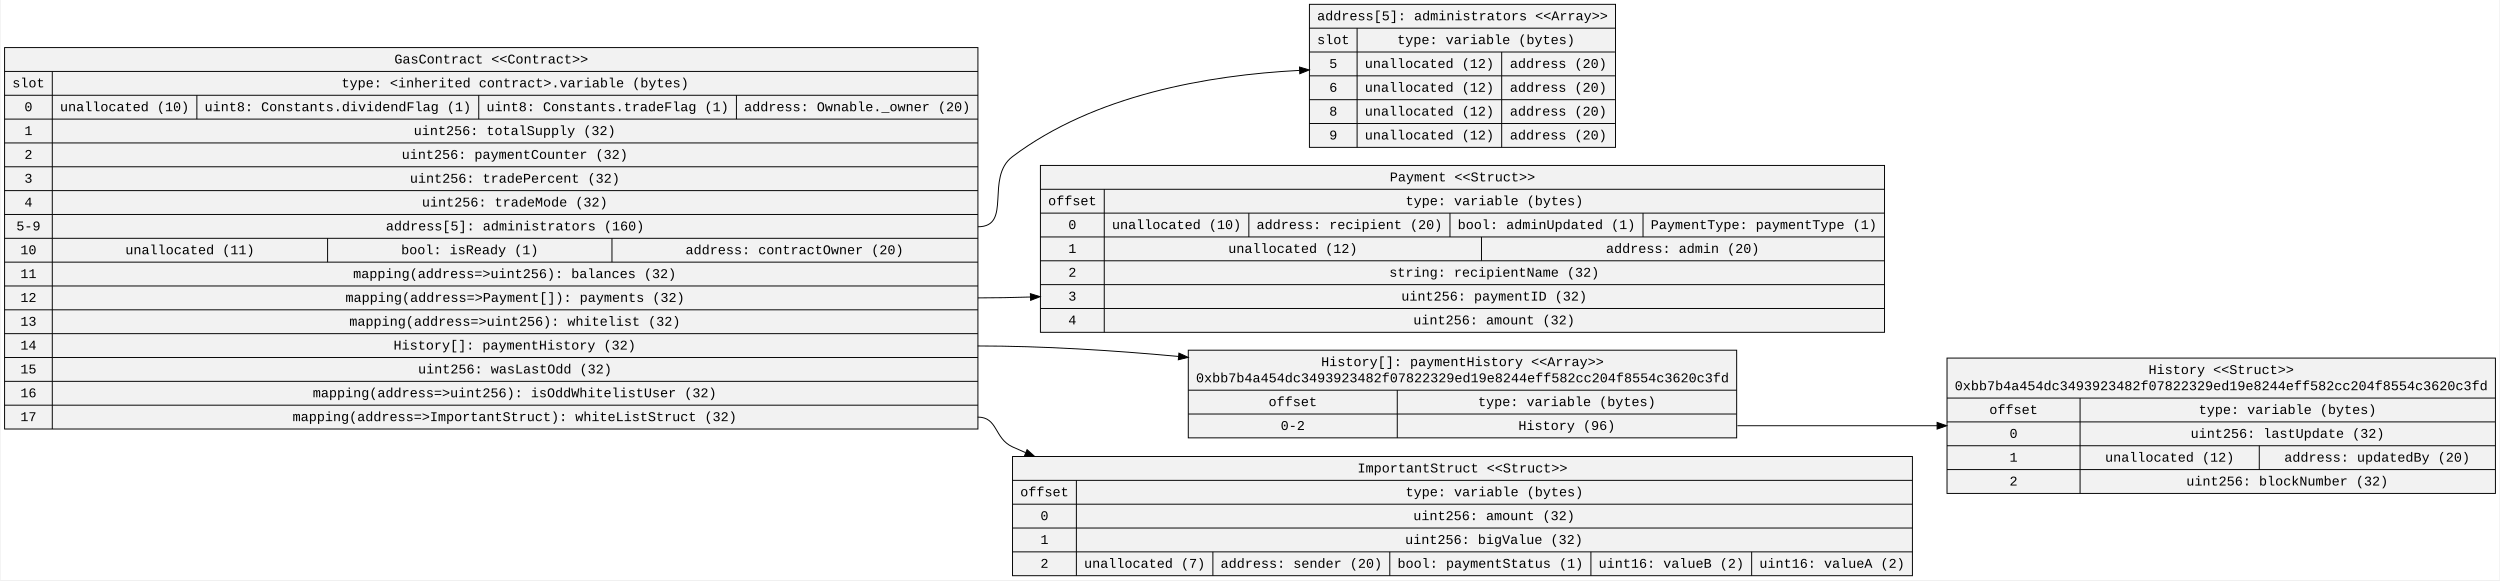
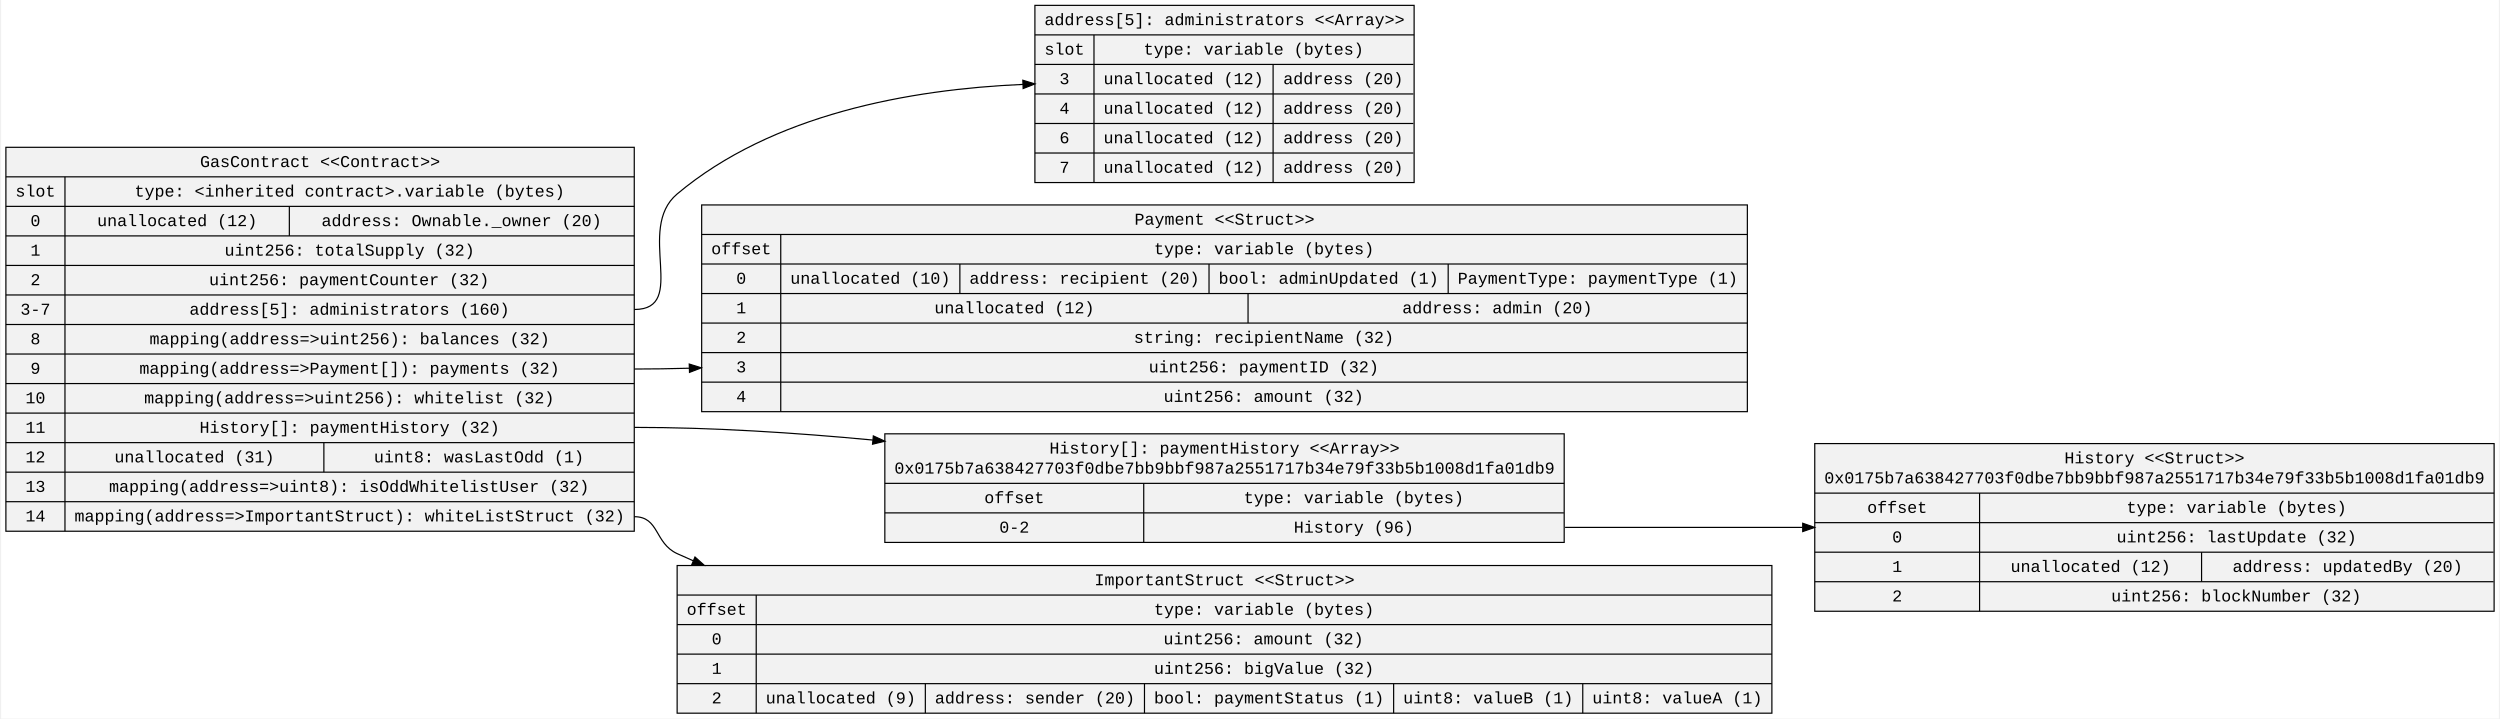
- <svg xmlns="http://www.w3.org/2000/svg" width="2599pt" height="603pt" viewBox="0.00 0.00 2599.18 603.40">
+ <svg xmlns="http://www.w3.org/2000/svg" width="2098pt" height="603pt" viewBox="0.00 0.00 2097.50 603.40">
  <g id="graph0" class="graph" transform="scale(1 1) rotate(0) translate(4 599.4)">
-     <polygon fill="white" stroke="transparent" points="-4,4 -4,-599.4 2595.18,-599.4 2595.18,4 -4,4" />
+     <polygon fill="white" stroke="transparent" points="-4,4 -4,-599.4 2093.5,-599.4 2093.5,4 -4,4" />
    <g id="node1" class="node">
-       <polygon fill="#f2f2f2" stroke="black" points="0,-153.1 0,-549.9 1012.55,-549.9 1012.55,-153.1 0,-153.1" />
-       <text text-anchor="middle" x="506.28" y="-533.3" font-family="Courier New" font-size="14.00">GasContract &lt;&lt;Contract&gt;&gt;</text>
-       <polyline fill="none" stroke="black" points="0,-525.1 1012.55,-525.1 " />
-       <text text-anchor="middle" x="24.8" y="-508.5" font-family="Courier New" font-size="14.00">slot</text>
-       <polyline fill="none" stroke="black" points="0,-500.3 49.61,-500.3 " />
-       <text text-anchor="middle" x="24.8" y="-483.7" font-family="Courier New" font-size="14.00">0</text>
-       <polyline fill="none" stroke="black" points="0,-475.5 49.61,-475.5 " />
-       <text text-anchor="middle" x="24.8" y="-458.9" font-family="Courier New" font-size="14.00">1</text>
-       <polyline fill="none" stroke="black" points="0,-450.7 49.61,-450.7 " />
-       <text text-anchor="middle" x="24.8" y="-434.1" font-family="Courier New" font-size="14.00">2</text>
-       <polyline fill="none" stroke="black" points="0,-425.9 49.61,-425.9 " />
-       <text text-anchor="middle" x="24.8" y="-409.3" font-family="Courier New" font-size="14.00">3</text>
-       <polyline fill="none" stroke="black" points="0,-401.1 49.61,-401.1 " />
-       <text text-anchor="middle" x="24.8" y="-384.5" font-family="Courier New" font-size="14.00">4</text>
-       <polyline fill="none" stroke="black" points="0,-376.3 49.61,-376.3 " />
-       <text text-anchor="middle" x="24.8" y="-359.7" font-family="Courier New" font-size="14.00">5-9</text>
-       <polyline fill="none" stroke="black" points="0,-351.5 49.61,-351.5 " />
-       <text text-anchor="middle" x="24.8" y="-334.9" font-family="Courier New" font-size="14.00">10</text>
-       <polyline fill="none" stroke="black" points="0,-326.7 49.61,-326.7 " />
-       <text text-anchor="middle" x="24.8" y="-310.1" font-family="Courier New" font-size="14.00">11</text>
-       <polyline fill="none" stroke="black" points="0,-301.9 49.61,-301.9 " />
-       <text text-anchor="middle" x="24.8" y="-285.3" font-family="Courier New" font-size="14.00">12</text>
-       <polyline fill="none" stroke="black" points="0,-277.1 49.61,-277.1 " />
-       <text text-anchor="middle" x="24.8" y="-260.5" font-family="Courier New" font-size="14.00">13</text>
-       <polyline fill="none" stroke="black" points="0,-252.3 49.61,-252.3 " />
-       <text text-anchor="middle" x="24.8" y="-235.7" font-family="Courier New" font-size="14.00">14</text>
-       <polyline fill="none" stroke="black" points="0,-227.5 49.61,-227.5 " />
-       <text text-anchor="middle" x="24.8" y="-210.9" font-family="Courier New" font-size="14.00">15</text>
-       <polyline fill="none" stroke="black" points="0,-202.7 49.61,-202.7 " />
-       <text text-anchor="middle" x="24.8" y="-186.1" font-family="Courier New" font-size="14.00">16</text>
-       <polyline fill="none" stroke="black" points="0,-177.9 49.61,-177.9 " />
-       <text text-anchor="middle" x="24.8" y="-161.3" font-family="Courier New" font-size="14.00">17</text>
-       <polyline fill="none" stroke="black" points="49.61,-153.1 49.61,-525.1 " />
-       <text text-anchor="middle" x="531.08" y="-508.5" font-family="Courier New" font-size="14.00">type: &lt;inherited contract&gt;.variable (bytes)</text>
-       <polyline fill="none" stroke="black" points="49.61,-500.3 1012.55,-500.3 " />
-       <text text-anchor="middle" x="124.82" y="-483.7" font-family="Courier New" font-size="14.00">unallocated (10)</text>
-       <polyline fill="none" stroke="black" points="200.03,-475.5 200.03,-500.3 " />
-       <text text-anchor="middle" x="346.65" y="-483.7" font-family="Courier New" font-size="14.00">uint8: Constants.dividendFlag (1)</text>
-       <polyline fill="none" stroke="black" points="493.27,-475.5 493.27,-500.3 " />
-       <text text-anchor="middle" x="627.29" y="-483.7" font-family="Courier New" font-size="14.00">uint8: Constants.tradeFlag (1)</text>
-       <polyline fill="none" stroke="black" points="761.31,-475.5 761.31,-500.3 " />
-       <text text-anchor="middle" x="886.93" y="-483.7" font-family="Courier New" font-size="14.00">address: Ownable._owner (20)</text>
-       <polyline fill="none" stroke="black" points="49.61,-475.5 1012.55,-475.5 " />
-       <text text-anchor="middle" x="530.62" y="-458.9" font-family="Courier New" font-size="14.00">uint256: totalSupply (32)</text>
-       <polyline fill="none" stroke="black" points="49.61,-450.7 1012.55,-450.7 " />
-       <text text-anchor="middle" x="530.72" y="-434.1" font-family="Courier New" font-size="14.00">uint256: paymentCounter (32)</text>
-       <polyline fill="none" stroke="black" points="49.61,-425.9 1012.55,-425.9 " />
-       <text text-anchor="middle" x="530.82" y="-409.3" font-family="Courier New" font-size="14.00">uint256: tradePercent (32)</text>
-       <polyline fill="none" stroke="black" points="49.61,-401.1 1012.55,-401.1 " />
-       <text text-anchor="middle" x="530.72" y="-384.5" font-family="Courier New" font-size="14.00">uint256: tradeMode (32)</text>
-       <polyline fill="none" stroke="black" points="49.61,-376.3 1012.55,-376.3 " />
-       <text text-anchor="middle" x="531.03" y="-359.7" font-family="Courier New" font-size="14.00">address[5]: administrators (160)</text>
-       <polyline fill="none" stroke="black" points="49.61,-351.5 1012.55,-351.5 " />
-       <text text-anchor="middle" x="192.82" y="-334.9" font-family="Courier New" font-size="14.00">unallocated (11)</text>
-       <polyline fill="none" stroke="black" points="336.03,-326.7 336.03,-351.5 " />
-       <text text-anchor="middle" x="483.94" y="-334.9" font-family="Courier New" font-size="14.00">bool: isReady (1)</text>
-       <polyline fill="none" stroke="black" points="631.85,-326.7 631.85,-351.5 " />
-       <text text-anchor="middle" x="821.77" y="-334.9" font-family="Courier New" font-size="14.00">address: contractOwner (20)</text>
-       <polyline fill="none" stroke="black" points="49.61,-326.7 1012.55,-326.7 " />
-       <text text-anchor="middle" x="530.63" y="-310.1" font-family="Courier New" font-size="14.00">mapping(address=&gt;uint256): balances (32)</text>
-       <polyline fill="none" stroke="black" points="49.61,-301.9 1012.55,-301.9 " />
-       <text text-anchor="middle" x="531.03" y="-285.3" font-family="Courier New" font-size="14.00">mapping(address=&gt;Payment[]): payments (32)</text>
-       <polyline fill="none" stroke="black" points="49.61,-277.1 1012.55,-277.1 " />
-       <text text-anchor="middle" x="530.83" y="-260.5" font-family="Courier New" font-size="14.00">mapping(address=&gt;uint256): whitelist (32)</text>
-       <polyline fill="none" stroke="black" points="49.61,-252.3 1012.55,-252.3 " />
-       <text text-anchor="middle" x="530.63" y="-235.7" font-family="Courier New" font-size="14.00">History[]: paymentHistory (32)</text>
-       <polyline fill="none" stroke="black" points="49.61,-227.5 1012.55,-227.5 " />
-       <text text-anchor="middle" x="530.92" y="-210.9" font-family="Courier New" font-size="14.00">uint256: wasLastOdd (32)</text>
-       <polyline fill="none" stroke="black" points="49.61,-202.7 1012.55,-202.7 " />
-       <text text-anchor="middle" x="530.64" y="-186.1" font-family="Courier New" font-size="14.00">mapping(address=&gt;uint256): isOddWhitelistUser (32)</text>
-       <polyline fill="none" stroke="black" points="49.61,-177.9 1012.55,-177.9 " />
-       <text text-anchor="middle" x="530.64" y="-161.3" font-family="Courier New" font-size="14.00">mapping(address=&gt;ImportantStruct): whiteListStruct (32)</text>
+       <polygon fill="#f2f2f2" stroke="black" points="0,-153.3 0,-475.7 527.68,-475.7 527.68,-153.3 0,-153.3" />
+       <text text-anchor="middle" x="263.84" y="-459.1" font-family="Courier New" font-size="14.00">GasContract &lt;&lt;Contract&gt;&gt;</text>
+       <polyline fill="none" stroke="black" points="0,-450.9 527.68,-450.9 " />
+       <text text-anchor="middle" x="24.8" y="-434.3" font-family="Courier New" font-size="14.00">slot</text>
+       <polyline fill="none" stroke="black" points="0,-426.1 49.61,-426.1 " />
+       <text text-anchor="middle" x="24.8" y="-409.5" font-family="Courier New" font-size="14.00">0</text>
+       <polyline fill="none" stroke="black" points="0,-401.3 49.61,-401.3 " />
+       <text text-anchor="middle" x="24.8" y="-384.7" font-family="Courier New" font-size="14.00">1</text>
+       <polyline fill="none" stroke="black" points="0,-376.5 49.61,-376.5 " />
+       <text text-anchor="middle" x="24.8" y="-359.9" font-family="Courier New" font-size="14.00">2</text>
+       <polyline fill="none" stroke="black" points="0,-351.7 49.61,-351.7 " />
+       <text text-anchor="middle" x="24.8" y="-335.1" font-family="Courier New" font-size="14.00">3-7</text>
+       <polyline fill="none" stroke="black" points="0,-326.9 49.61,-326.9 " />
+       <text text-anchor="middle" x="24.8" y="-310.3" font-family="Courier New" font-size="14.00">8</text>
+       <polyline fill="none" stroke="black" points="0,-302.1 49.61,-302.1 " />
+       <text text-anchor="middle" x="24.8" y="-285.5" font-family="Courier New" font-size="14.00">9</text>
+       <polyline fill="none" stroke="black" points="0,-277.3 49.61,-277.3 " />
+       <text text-anchor="middle" x="24.8" y="-260.7" font-family="Courier New" font-size="14.00">10</text>
+       <polyline fill="none" stroke="black" points="0,-252.5 49.61,-252.5 " />
+       <text text-anchor="middle" x="24.8" y="-235.9" font-family="Courier New" font-size="14.00">11</text>
+       <polyline fill="none" stroke="black" points="0,-227.7 49.61,-227.7 " />
+       <text text-anchor="middle" x="24.8" y="-211.1" font-family="Courier New" font-size="14.00">12</text>
+       <polyline fill="none" stroke="black" points="0,-202.9 49.61,-202.9 " />
+       <text text-anchor="middle" x="24.8" y="-186.3" font-family="Courier New" font-size="14.00">13</text>
+       <polyline fill="none" stroke="black" points="0,-178.1 49.61,-178.1 " />
+       <text text-anchor="middle" x="24.8" y="-161.5" font-family="Courier New" font-size="14.00">14</text>
+       <polyline fill="none" stroke="black" points="49.61,-153.3 49.61,-450.9 " />
+       <text text-anchor="middle" x="288.64" y="-434.3" font-family="Courier New" font-size="14.00">type: &lt;inherited contract&gt;.variable (bytes)</text>
+       <polyline fill="none" stroke="black" points="49.61,-426.1 527.68,-426.1 " />
+       <text text-anchor="middle" x="143.82" y="-409.5" font-family="Courier New" font-size="14.00">unallocated (12)</text>
+       <polyline fill="none" stroke="black" points="238.03,-401.3 238.03,-426.1 " />
+       <text text-anchor="middle" x="382.65" y="-409.5" font-family="Courier New" font-size="14.00">address: Ownable._owner (20)</text>
+       <polyline fill="none" stroke="black" points="49.61,-401.3 527.68,-401.3 " />
+       <text text-anchor="middle" x="288.62" y="-384.7" font-family="Courier New" font-size="14.00">uint256: totalSupply (32)</text>
+       <polyline fill="none" stroke="black" points="49.61,-376.5 527.68,-376.5 " />
+       <text text-anchor="middle" x="288.22" y="-359.9" font-family="Courier New" font-size="14.00">uint256: paymentCounter (32)</text>
+       <polyline fill="none" stroke="black" points="49.61,-351.7 527.68,-351.7 " />
+       <text text-anchor="middle" x="288.53" y="-335.1" font-family="Courier New" font-size="14.00">address[5]: administrators (160)</text>
+       <polyline fill="none" stroke="black" points="49.61,-326.9 527.68,-326.9 " />
+       <text text-anchor="middle" x="288.63" y="-310.3" font-family="Courier New" font-size="14.00">mapping(address=&gt;uint256): balances (32)</text>
+       <polyline fill="none" stroke="black" points="49.61,-302.1 527.68,-302.1 " />
+       <text text-anchor="middle" x="288.53" y="-285.5" font-family="Courier New" font-size="14.00">mapping(address=&gt;Payment[]): payments (32)</text>
+       <polyline fill="none" stroke="black" points="49.61,-277.3 527.68,-277.3 " />
+       <text text-anchor="middle" x="288.33" y="-260.7" font-family="Courier New" font-size="14.00">mapping(address=&gt;uint256): whitelist (32)</text>
+       <polyline fill="none" stroke="black" points="49.61,-252.5 527.68,-252.5 " />
+       <text text-anchor="middle" x="288.63" y="-235.9" font-family="Courier New" font-size="14.00">History[]: paymentHistory (32)</text>
+       <polyline fill="none" stroke="black" points="49.61,-227.7 527.68,-227.7 " />
+       <text text-anchor="middle" x="158.32" y="-211.1" font-family="Courier New" font-size="14.00">unallocated (31)</text>
+       <polyline fill="none" stroke="black" points="267.03,-202.9 267.03,-227.7 " />
+       <text text-anchor="middle" x="397.24" y="-211.1" font-family="Courier New" font-size="14.00">uint8: wasLastOdd (1)</text>
+       <polyline fill="none" stroke="black" points="49.61,-202.9 527.68,-202.9 " />
+       <text text-anchor="middle" x="288.24" y="-186.3" font-family="Courier New" font-size="14.00">mapping(address=&gt;uint8): isOddWhitelistUser (32)</text>
+       <polyline fill="none" stroke="black" points="49.61,-178.1 527.68,-178.1 " />
+       <text text-anchor="middle" x="288.64" y="-161.5" font-family="Courier New" font-size="14.00">mapping(address=&gt;ImportantStruct): whiteListStruct (32)</text>
    </g>
    <g id="node2" class="node">
-       <polygon fill="#f2f2f2" stroke="black" points="1357.4,-446.1 1357.4,-594.9 1675.84,-594.9 1675.84,-446.1 1357.4,-446.1" />
-       <text text-anchor="middle" x="1516.62" y="-578.3" font-family="Courier New" font-size="14.00">address[5]: administrators &lt;&lt;Array&gt;&gt;</text>
-       <polyline fill="none" stroke="black" points="1357.4,-570.1 1675.84,-570.1 " />
-       <text text-anchor="middle" x="1382.2" y="-553.5" font-family="Courier New" font-size="14.00">slot</text>
-       <polyline fill="none" stroke="black" points="1357.4,-545.3 1407,-545.3 " />
-       <text text-anchor="middle" x="1382.2" y="-528.7" font-family="Courier New" font-size="14.00">5</text>
-       <polyline fill="none" stroke="black" points="1357.4,-520.5 1407,-520.5 " />
-       <text text-anchor="middle" x="1382.2" y="-503.9" font-family="Courier New" font-size="14.00">6</text>
-       <polyline fill="none" stroke="black" points="1357.4,-495.7 1407,-495.7 " />
-       <text text-anchor="middle" x="1382.2" y="-479.1" font-family="Courier New" font-size="14.00">8</text>
-       <polyline fill="none" stroke="black" points="1357.4,-470.9 1407,-470.9 " />
-       <text text-anchor="middle" x="1382.2" y="-454.3" font-family="Courier New" font-size="14.00">9</text>
-       <polyline fill="none" stroke="black" points="1407,-446.1 1407,-570.1 " />
-       <text text-anchor="middle" x="1541.12" y="-553.5" font-family="Courier New" font-size="14.00">type: variable (bytes)</text>
-       <polyline fill="none" stroke="black" points="1407,-545.3 1675.24,-545.3 " />
-       <text text-anchor="middle" x="1482.21" y="-528.7" font-family="Courier New" font-size="14.00">unallocated (12)</text>
-       <polyline fill="none" stroke="black" points="1557.42,-520.5 1557.42,-545.3 " />
-       <text text-anchor="middle" x="1616.33" y="-528.7" font-family="Courier New" font-size="14.00">address (20)</text>
-       <polyline fill="none" stroke="black" points="1407,-520.5 1675.24,-520.5 " />
-       <text text-anchor="middle" x="1482.21" y="-503.9" font-family="Courier New" font-size="14.00">unallocated (12)</text>
-       <polyline fill="none" stroke="black" points="1557.42,-495.7 1557.42,-520.5 " />
-       <text text-anchor="middle" x="1616.33" y="-503.9" font-family="Courier New" font-size="14.00">address (20)</text>
-       <polyline fill="none" stroke="black" points="1407,-495.7 1675.24,-495.7 " />
-       <text text-anchor="middle" x="1482.21" y="-479.1" font-family="Courier New" font-size="14.00">unallocated (12)</text>
-       <polyline fill="none" stroke="black" points="1557.42,-470.9 1557.42,-495.7 " />
-       <text text-anchor="middle" x="1616.33" y="-479.1" font-family="Courier New" font-size="14.00">address (20)</text>
-       <polyline fill="none" stroke="black" points="1407,-470.9 1675.24,-470.9 " />
-       <text text-anchor="middle" x="1482.21" y="-454.3" font-family="Courier New" font-size="14.00">unallocated (12)</text>
-       <polyline fill="none" stroke="black" points="1557.42,-446.1 1557.42,-470.9 " />
-       <text text-anchor="middle" x="1616.33" y="-454.3" font-family="Courier New" font-size="14.00">address (20)</text>
+       <polygon fill="#f2f2f2" stroke="black" points="864.12,-446.1 864.12,-594.9 1182.57,-594.9 1182.57,-446.1 864.12,-446.1" />
+       <text text-anchor="middle" x="1023.35" y="-578.3" font-family="Courier New" font-size="14.00">address[5]: administrators &lt;&lt;Array&gt;&gt;</text>
+       <polyline fill="none" stroke="black" points="864.12,-570.1 1182.57,-570.1 " />
+       <text text-anchor="middle" x="888.93" y="-553.5" font-family="Courier New" font-size="14.00">slot</text>
+       <polyline fill="none" stroke="black" points="864.12,-545.3 913.73,-545.3 " />
+       <text text-anchor="middle" x="888.93" y="-528.7" font-family="Courier New" font-size="14.00">3</text>
+       <polyline fill="none" stroke="black" points="864.12,-520.5 913.73,-520.5 " />
+       <text text-anchor="middle" x="888.93" y="-503.9" font-family="Courier New" font-size="14.00">4</text>
+       <polyline fill="none" stroke="black" points="864.12,-495.7 913.73,-495.7 " />
+       <text text-anchor="middle" x="888.93" y="-479.1" font-family="Courier New" font-size="14.00">6</text>
+       <polyline fill="none" stroke="black" points="864.12,-470.9 913.73,-470.9 " />
+       <text text-anchor="middle" x="888.93" y="-454.3" font-family="Courier New" font-size="14.00">7</text>
+       <polyline fill="none" stroke="black" points="913.73,-446.1 913.73,-570.1 " />
+       <text text-anchor="middle" x="1047.85" y="-553.5" font-family="Courier New" font-size="14.00">type: variable (bytes)</text>
+       <polyline fill="none" stroke="black" points="913.73,-545.3 1181.97,-545.3 " />
+       <text text-anchor="middle" x="988.94" y="-528.7" font-family="Courier New" font-size="14.00">unallocated (12)</text>
+       <polyline fill="none" stroke="black" points="1064.15,-520.5 1064.15,-545.3 " />
+       <text text-anchor="middle" x="1123.06" y="-528.7" font-family="Courier New" font-size="14.00">address (20)</text>
+       <polyline fill="none" stroke="black" points="913.73,-520.5 1181.97,-520.5 " />
+       <text text-anchor="middle" x="988.94" y="-503.9" font-family="Courier New" font-size="14.00">unallocated (12)</text>
+       <polyline fill="none" stroke="black" points="1064.15,-495.7 1064.15,-520.5 " />
+       <text text-anchor="middle" x="1123.06" y="-503.9" font-family="Courier New" font-size="14.00">address (20)</text>
+       <polyline fill="none" stroke="black" points="913.73,-495.7 1181.97,-495.7 " />
+       <text text-anchor="middle" x="988.94" y="-479.1" font-family="Courier New" font-size="14.00">unallocated (12)</text>
+       <polyline fill="none" stroke="black" points="1064.15,-470.9 1064.15,-495.7 " />
+       <text text-anchor="middle" x="1123.06" y="-479.1" font-family="Courier New" font-size="14.00">address (20)</text>
+       <polyline fill="none" stroke="black" points="913.73,-470.9 1181.97,-470.9 " />
+       <text text-anchor="middle" x="988.94" y="-454.3" font-family="Courier New" font-size="14.00">unallocated (12)</text>
+       <polyline fill="none" stroke="black" points="1064.15,-446.1 1064.15,-470.9 " />
+       <text text-anchor="middle" x="1123.06" y="-454.3" font-family="Courier New" font-size="14.00">address (20)</text>
    </g>
    <g id="edge1" class="edge">
-       <path fill="none" stroke="black" d="M1012.55,-363.5C1048.73,-363.5 1019.65,-414.74 1048.55,-436.5 1133.34,-500.33 1251.06,-521.19 1347.1,-526.17" />
-       <polygon fill="black" stroke="black" points="1347.07,-529.67 1357.22,-526.64 1347.39,-522.68 1347.07,-529.67" />
+       <path fill="none" stroke="black" d="M527.68,-339.5C573.67,-339.5 528.46,-406.94 563.68,-436.5 643.48,-503.48 758.96,-524.34 854.08,-528.53" />
+       <polygon fill="black" stroke="black" points="853.98,-532.03 864.1,-528.92 854.25,-525.04 853.98,-532.03" />
    </g>
    <g id="node3" class="node">
-       <polygon fill="#f2f2f2" stroke="black" points="1077.56,-253.7 1077.56,-427.3 1955.69,-427.3 1955.69,-253.7 1077.56,-253.7" />
-       <text text-anchor="middle" x="1516.62" y="-410.7" font-family="Courier New" font-size="14.00">Payment &lt;&lt;Struct&gt;&gt;</text>
-       <polyline fill="none" stroke="black" points="1077.56,-402.5 1955.69,-402.5 " />
-       <text text-anchor="middle" x="1110.76" y="-385.9" font-family="Courier New" font-size="14.00">offset</text>
-       <polyline fill="none" stroke="black" points="1077.56,-377.7 1143.96,-377.7 " />
-       <text text-anchor="middle" x="1110.76" y="-361.1" font-family="Courier New" font-size="14.00">0</text>
-       <polyline fill="none" stroke="black" points="1077.56,-352.9 1143.96,-352.9 " />
-       <text text-anchor="middle" x="1110.76" y="-336.3" font-family="Courier New" font-size="14.00">1</text>
-       <polyline fill="none" stroke="black" points="1077.56,-328.1 1143.96,-328.1 " />
-       <text text-anchor="middle" x="1110.76" y="-311.5" font-family="Courier New" font-size="14.00">2</text>
-       <polyline fill="none" stroke="black" points="1077.56,-303.3 1143.96,-303.3 " />
-       <text text-anchor="middle" x="1110.76" y="-286.7" font-family="Courier New" font-size="14.00">3</text>
-       <polyline fill="none" stroke="black" points="1077.56,-278.5 1143.96,-278.5 " />
-       <text text-anchor="middle" x="1110.76" y="-261.9" font-family="Courier New" font-size="14.00">4</text>
-       <polyline fill="none" stroke="black" points="1143.96,-253.7 1143.96,-402.5 " />
-       <text text-anchor="middle" x="1549.82" y="-385.9" font-family="Courier New" font-size="14.00">type: variable (bytes)</text>
-       <polyline fill="none" stroke="black" points="1143.96,-377.7 1955.69,-377.7 " />
-       <text text-anchor="middle" x="1219.17" y="-361.1" font-family="Courier New" font-size="14.00">unallocated (10)</text>
-       <polyline fill="none" stroke="black" points="1294.39,-352.9 1294.39,-377.7 " />
-       <text text-anchor="middle" x="1399" y="-361.1" font-family="Courier New" font-size="14.00">address: recipient (20)</text>
-       <polyline fill="none" stroke="black" points="1503.62,-352.9 1503.62,-377.7 " />
-       <text text-anchor="middle" x="1604.03" y="-361.1" font-family="Courier New" font-size="14.00">bool: adminUpdated (1)</text>
-       <polyline fill="none" stroke="black" points="1704.45,-352.9 1704.45,-377.7 " />
-       <text text-anchor="middle" x="1830.07" y="-361.1" font-family="Courier New" font-size="14.00">PaymentType: paymentType (1)</text>
-       <polyline fill="none" stroke="black" points="1143.96,-352.9 1955.69,-352.9 " />
-       <text text-anchor="middle" x="1340.17" y="-336.3" font-family="Courier New" font-size="14.00">unallocated (12)</text>
-       <polyline fill="none" stroke="black" points="1536.39,-328.1 1536.39,-352.9 " />
-       <text text-anchor="middle" x="1745.7" y="-336.3" font-family="Courier New" font-size="14.00">address: admin (20)</text>
-       <polyline fill="none" stroke="black" points="1143.96,-328.1 1955.69,-328.1 " />
-       <text text-anchor="middle" x="1549.68" y="-311.5" font-family="Courier New" font-size="14.00">string: recipientName (32)</text>
-       <polyline fill="none" stroke="black" points="1143.96,-303.3 1955.69,-303.3 " />
-       <text text-anchor="middle" x="1549.58" y="-286.7" font-family="Courier New" font-size="14.00">uint256: paymentID (32)</text>
-       <polyline fill="none" stroke="black" points="1143.96,-278.5 1955.69,-278.5 " />
-       <text text-anchor="middle" x="1549.48" y="-261.9" font-family="Courier New" font-size="14.00">uint256: amount (32)</text>
+       <polygon fill="#f2f2f2" stroke="black" points="584.28,-253.7 584.28,-427.3 1462.41,-427.3 1462.41,-253.7 584.28,-253.7" />
+       <text text-anchor="middle" x="1023.35" y="-410.7" font-family="Courier New" font-size="14.00">Payment &lt;&lt;Struct&gt;&gt;</text>
+       <polyline fill="none" stroke="black" points="584.28,-402.5 1462.41,-402.5 " />
+       <text text-anchor="middle" x="617.49" y="-385.9" font-family="Courier New" font-size="14.00">offset</text>
+       <polyline fill="none" stroke="black" points="584.28,-377.7 650.69,-377.7 " />
+       <text text-anchor="middle" x="617.49" y="-361.1" font-family="Courier New" font-size="14.00">0</text>
+       <polyline fill="none" stroke="black" points="584.28,-352.9 650.69,-352.9 " />
+       <text text-anchor="middle" x="617.49" y="-336.3" font-family="Courier New" font-size="14.00">1</text>
+       <polyline fill="none" stroke="black" points="584.28,-328.1 650.69,-328.1 " />
+       <text text-anchor="middle" x="617.49" y="-311.5" font-family="Courier New" font-size="14.00">2</text>
+       <polyline fill="none" stroke="black" points="584.28,-303.3 650.69,-303.3 " />
+       <text text-anchor="middle" x="617.49" y="-286.7" font-family="Courier New" font-size="14.00">3</text>
+       <polyline fill="none" stroke="black" points="584.28,-278.5 650.69,-278.5 " />
+       <text text-anchor="middle" x="617.49" y="-261.9" font-family="Courier New" font-size="14.00">4</text>
+       <polyline fill="none" stroke="black" points="650.69,-253.7 650.69,-402.5 " />
+       <text text-anchor="middle" x="1056.55" y="-385.9" font-family="Courier New" font-size="14.00">type: variable (bytes)</text>
+       <polyline fill="none" stroke="black" points="650.69,-377.7 1462.41,-377.7 " />
+       <text text-anchor="middle" x="725.9" y="-361.1" font-family="Courier New" font-size="14.00">unallocated (10)</text>
+       <polyline fill="none" stroke="black" points="801.11,-352.9 801.11,-377.7 " />
+       <text text-anchor="middle" x="905.73" y="-361.1" font-family="Courier New" font-size="14.00">address: recipient (20)</text>
+       <polyline fill="none" stroke="black" points="1010.34,-352.9 1010.34,-377.7 " />
+       <text text-anchor="middle" x="1110.76" y="-361.1" font-family="Courier New" font-size="14.00">bool: adminUpdated (1)</text>
+       <polyline fill="none" stroke="black" points="1211.17,-352.9 1211.17,-377.7 " />
+       <text text-anchor="middle" x="1336.79" y="-361.1" font-family="Courier New" font-size="14.00">PaymentType: paymentType (1)</text>
+       <polyline fill="none" stroke="black" points="650.69,-352.9 1462.41,-352.9 " />
+       <text text-anchor="middle" x="846.9" y="-336.3" font-family="Courier New" font-size="14.00">unallocated (12)</text>
+       <polyline fill="none" stroke="black" points="1043.11,-328.1 1043.11,-352.9 " />
+       <text text-anchor="middle" x="1252.43" y="-336.3" font-family="Courier New" font-size="14.00">address: admin (20)</text>
+       <polyline fill="none" stroke="black" points="650.69,-328.1 1462.41,-328.1 " />
+       <text text-anchor="middle" x="1056.41" y="-311.5" font-family="Courier New" font-size="14.00">string: recipientName (32)</text>
+       <polyline fill="none" stroke="black" points="650.69,-303.3 1462.41,-303.3 " />
+       <text text-anchor="middle" x="1056.31" y="-286.7" font-family="Courier New" font-size="14.00">uint256: paymentID (32)</text>
+       <polyline fill="none" stroke="black" points="650.69,-278.5 1462.41,-278.5 " />
+       <text text-anchor="middle" x="1056.2" y="-261.9" font-family="Courier New" font-size="14.00">uint256: amount (32)</text>
    </g>
    <g id="edge2" class="edge">
-       <path fill="none" stroke="black" d="M1012.55,-289.5C1030.42,-289.5 1048.63,-289.82 1067.01,-290.42" />
-       <polygon fill="black" stroke="black" points="1067.12,-293.92 1077.24,-290.77 1067.37,-286.93 1067.12,-293.92" />
+       <path fill="none" stroke="black" d="M527.68,-289.5C542.82,-289.5 558.2,-289.74 573.73,-290.18" />
+       <polygon fill="black" stroke="black" points="573.85,-293.69 583.95,-290.51 574.07,-286.69 573.85,-293.69" />
    </g>
    <g id="node5" class="node">
-       <polygon fill="#f2f2f2" stroke="black" points="1231.38,-143.9 1231.38,-235.1 1801.87,-235.1 1801.87,-143.9 1231.38,-143.9" />
-       <text text-anchor="middle" x="1516.62" y="-218.5" font-family="Courier New" font-size="14.00">History[]: paymentHistory &lt;&lt;Array&gt;&gt;</text>
-       <text text-anchor="middle" x="1516.62" y="-201.7" font-family="Courier New" font-size="14.00">0xbb7b4a454dc3493923482f07822329ed19e8244eff582cc204f8554c3620c3fd</text>
-       <polyline fill="none" stroke="black" points="1231.38,-193.5 1801.87,-193.5 " />
-       <text text-anchor="middle" x="1340.08" y="-176.9" font-family="Courier New" font-size="14.00">offset</text>
-       <polyline fill="none" stroke="black" points="1231.38,-168.7 1448.78,-168.7 " />
-       <text text-anchor="middle" x="1340.08" y="-152.1" font-family="Courier New" font-size="14.00">0-2</text>
-       <polyline fill="none" stroke="black" points="1448.78,-143.9 1448.78,-193.5 " />
-       <text text-anchor="middle" x="1625.2" y="-176.9" font-family="Courier New" font-size="14.00">type: variable (bytes)</text>
-       <polyline fill="none" stroke="black" points="1448.78,-168.7 1801.61,-168.7 " />
-       <text text-anchor="middle" x="1625.19" y="-152.1" font-family="Courier New" font-size="14.00">History (96)</text>
+       <polygon fill="#f2f2f2" stroke="black" points="738.1,-143.9 738.1,-235.1 1308.59,-235.1 1308.59,-143.9 738.1,-143.9" />
+       <text text-anchor="middle" x="1023.35" y="-218.5" font-family="Courier New" font-size="14.00">History[]: paymentHistory &lt;&lt;Array&gt;&gt;</text>
+       <text text-anchor="middle" x="1023.35" y="-201.7" font-family="Courier New" font-size="14.00">0x0175b7a638427703f0dbe7bb9bbf987a2551717b34e79f33b5b1008d1fa01db9</text>
+       <polyline fill="none" stroke="black" points="738.1,-193.5 1308.59,-193.5 " />
+       <text text-anchor="middle" x="846.81" y="-176.9" font-family="Courier New" font-size="14.00">offset</text>
+       <polyline fill="none" stroke="black" points="738.1,-168.7 955.51,-168.7 " />
+       <text text-anchor="middle" x="846.81" y="-152.1" font-family="Courier New" font-size="14.00">0-2</text>
+       <polyline fill="none" stroke="black" points="955.51,-143.9 955.51,-193.5 " />
+       <text text-anchor="middle" x="1131.93" y="-176.9" font-family="Courier New" font-size="14.00">type: variable (bytes)</text>
+       <polyline fill="none" stroke="black" points="955.51,-168.7 1308.34,-168.7 " />
+       <text text-anchor="middle" x="1131.92" y="-152.1" font-family="Courier New" font-size="14.00">History (96)</text>
    </g>
    <g id="edge3" class="edge">
-       <path fill="none" stroke="black" d="M1012.28,-239.5C1080.07,-239.5 1152.76,-234.95 1221.21,-228.6" />
-       <polygon fill="black" stroke="black" points="1221.65,-232.07 1231.28,-227.65 1221,-225.11 1221.65,-232.07" />
+       <path fill="none" stroke="black" d="M527.68,-240.5C592.66,-240.5 662.18,-236.09 727.97,-229.87" />
+       <polygon fill="black" stroke="black" points="728.45,-233.34 738.07,-228.9 727.78,-226.37 728.45,-233.34" />
    </g>
    <g id="node6" class="node">
-       <polygon fill="#f2f2f2" stroke="black" points="1048.55,-0.5 1048.55,-124.5 1984.69,-124.5 1984.69,-0.5 1048.55,-0.5" />
-       <text text-anchor="middle" x="1516.62" y="-107.9" font-family="Courier New" font-size="14.00">ImportantStruct &lt;&lt;Struct&gt;&gt;</text>
-       <polyline fill="none" stroke="black" points="1048.55,-99.7 1984.69,-99.7 " />
-       <text text-anchor="middle" x="1081.76" y="-83.1" font-family="Courier New" font-size="14.00">offset</text>
-       <polyline fill="none" stroke="black" points="1048.55,-74.9 1114.96,-74.9 " />
-       <text text-anchor="middle" x="1081.76" y="-58.3" font-family="Courier New" font-size="14.00">0</text>
-       <polyline fill="none" stroke="black" points="1048.55,-50.1 1114.96,-50.1 " />
-       <text text-anchor="middle" x="1081.76" y="-33.5" font-family="Courier New" font-size="14.00">1</text>
-       <polyline fill="none" stroke="black" points="1048.55,-25.3 1114.96,-25.3 " />
-       <text text-anchor="middle" x="1081.76" y="-8.7" font-family="Courier New" font-size="14.00">2</text>
-       <polyline fill="none" stroke="black" points="1114.96,-0.5 1114.96,-99.7 " />
-       <text text-anchor="middle" x="1549.82" y="-83.1" font-family="Courier New" font-size="14.00">type: variable (bytes)</text>
-       <polyline fill="none" stroke="black" points="1114.96,-74.9 1984.69,-74.9 " />
-       <text text-anchor="middle" x="1549.47" y="-58.3" font-family="Courier New" font-size="14.00">uint256: amount (32)</text>
-       <polyline fill="none" stroke="black" points="1114.96,-50.1 1984.69,-50.1 " />
-       <text text-anchor="middle" x="1549.38" y="-33.5" font-family="Courier New" font-size="14.00">uint256: bigValue (32)</text>
-       <polyline fill="none" stroke="black" points="1114.96,-25.3 1984.69,-25.3 " />
-       <text text-anchor="middle" x="1185.97" y="-8.7" font-family="Courier New" font-size="14.00">unallocated (7)</text>
-       <polyline fill="none" stroke="black" points="1256.98,-0.5 1256.98,-25.3 " />
-       <text text-anchor="middle" x="1348.99" y="-8.7" font-family="Courier New" font-size="14.00">address: sender (20)</text>
-       <polyline fill="none" stroke="black" points="1441.01,-0.5 1441.01,-25.3 " />
-       <text text-anchor="middle" x="1545.62" y="-8.7" font-family="Courier New" font-size="14.00">bool: paymentStatus (1)</text>
-       <polyline fill="none" stroke="black" points="1650.24,-0.5 1650.24,-25.3 " />
-       <text text-anchor="middle" x="1733.85" y="-8.7" font-family="Courier New" font-size="14.00">uint16: valueB (2)</text>
-       <polyline fill="none" stroke="black" points="1817.46,-0.5 1817.46,-25.3 " />
-       <text text-anchor="middle" x="1901.08" y="-8.7" font-family="Courier New" font-size="14.00">uint16: valueA (2)</text>
+       <polygon fill="#f2f2f2" stroke="black" points="563.68,-0.5 563.68,-124.5 1483.01,-124.5 1483.01,-0.5 563.68,-0.5" />
+       <text text-anchor="middle" x="1023.35" y="-107.9" font-family="Courier New" font-size="14.00">ImportantStruct &lt;&lt;Struct&gt;&gt;</text>
+       <polyline fill="none" stroke="black" points="563.68,-99.7 1483.01,-99.7 " />
+       <text text-anchor="middle" x="596.88" y="-83.1" font-family="Courier New" font-size="14.00">offset</text>
+       <polyline fill="none" stroke="black" points="563.68,-74.9 630.09,-74.9 " />
+       <text text-anchor="middle" x="596.88" y="-58.3" font-family="Courier New" font-size="14.00">0</text>
+       <polyline fill="none" stroke="black" points="563.68,-50.1 630.09,-50.1 " />
+       <text text-anchor="middle" x="596.88" y="-33.5" font-family="Courier New" font-size="14.00">1</text>
+       <polyline fill="none" stroke="black" points="563.68,-25.3 630.09,-25.3 " />
+       <text text-anchor="middle" x="596.88" y="-8.7" font-family="Courier New" font-size="14.00">2</text>
+       <polyline fill="none" stroke="black" points="630.09,-0.5 630.09,-99.7 " />
+       <text text-anchor="middle" x="1056.55" y="-83.1" font-family="Courier New" font-size="14.00">type: variable (bytes)</text>
+       <polyline fill="none" stroke="black" points="630.09,-74.9 1483.01,-74.9 " />
+       <text text-anchor="middle" x="1056.1" y="-58.3" font-family="Courier New" font-size="14.00">uint256: amount (32)</text>
+       <polyline fill="none" stroke="black" points="630.09,-50.1 1483.01,-50.1 " />
+       <text text-anchor="middle" x="1056.5" y="-33.5" font-family="Courier New" font-size="14.00">uint256: bigValue (32)</text>
+       <polyline fill="none" stroke="black" points="630.09,-25.3 1483.01,-25.3 " />
+       <text text-anchor="middle" x="701.1" y="-8.7" font-family="Courier New" font-size="14.00">unallocated (9)</text>
+       <polyline fill="none" stroke="black" points="772.11,-0.5 772.11,-25.3 " />
+       <text text-anchor="middle" x="864.12" y="-8.7" font-family="Courier New" font-size="14.00">address: sender (20)</text>
+       <polyline fill="none" stroke="black" points="956.14,-0.5 956.14,-25.3 " />
+       <text text-anchor="middle" x="1060.75" y="-8.7" font-family="Courier New" font-size="14.00">bool: paymentStatus (1)</text>
+       <polyline fill="none" stroke="black" points="1165.37,-0.5 1165.37,-25.3 " />
+       <text text-anchor="middle" x="1244.78" y="-8.7" font-family="Courier New" font-size="14.00">uint8: valueB (1)</text>
+       <polyline fill="none" stroke="black" points="1324.19,-0.5 1324.19,-25.3 " />
+       <text text-anchor="middle" x="1403.6" y="-8.7" font-family="Courier New" font-size="14.00">uint8: valueA (1)</text>
    </g>
    <g id="edge4" class="edge">
-       <path fill="none" stroke="black" d="M1012.28,-165.5C1033.48,-165.5 1029.28,-143.34 1048.55,-134.5 1053.04,-132.44 1057.57,-130.44 1062.14,-128.5" />
-       <polygon fill="black" stroke="black" points="1063.68,-131.65 1071.58,-124.59 1061,-125.18 1063.68,-131.65" />
+       <path fill="none" stroke="black" d="M527.68,-165.5C548.8,-165.5 544.52,-143.37 563.68,-134.5 568.13,-132.44 572.63,-130.44 577.18,-128.49" />
+       <polygon fill="black" stroke="black" points="578.68,-131.66 586.56,-124.57 575.98,-125.2 578.68,-131.66" />
    </g>
    <g id="node4" class="node">
-       <polygon fill="#f2f2f2" stroke="black" points="2020.69,-86.1 2020.69,-226.9 2591.18,-226.9 2591.18,-86.1 2020.69,-86.1" />
-       <text text-anchor="middle" x="2305.93" y="-210.3" font-family="Courier New" font-size="14.00">History &lt;&lt;Struct&gt;&gt;</text>
-       <text text-anchor="middle" x="2305.93" y="-193.5" font-family="Courier New" font-size="14.00">0xbb7b4a454dc3493923482f07822329ed19e8244eff582cc204f8554c3620c3fd</text>
-       <polyline fill="none" stroke="black" points="2020.69,-185.3 2591.18,-185.3 " />
-       <text text-anchor="middle" x="2089.89" y="-168.7" font-family="Courier New" font-size="14.00">offset</text>
-       <polyline fill="none" stroke="black" points="2020.69,-160.5 2159.1,-160.5 " />
-       <text text-anchor="middle" x="2089.89" y="-143.9" font-family="Courier New" font-size="14.00">0</text>
-       <polyline fill="none" stroke="black" points="2020.69,-135.7 2159.1,-135.7 " />
-       <text text-anchor="middle" x="2089.89" y="-119.1" font-family="Courier New" font-size="14.00">1</text>
-       <polyline fill="none" stroke="black" points="2020.69,-110.9 2159.1,-110.9 " />
-       <text text-anchor="middle" x="2089.89" y="-94.3" font-family="Courier New" font-size="14.00">2</text>
-       <polyline fill="none" stroke="black" points="2159.1,-86.1 2159.1,-185.3 " />
-       <text text-anchor="middle" x="2374.92" y="-168.7" font-family="Courier New" font-size="14.00">type: variable (bytes)</text>
-       <polyline fill="none" stroke="black" points="2159.1,-160.5 2590.75,-160.5 " />
-       <text text-anchor="middle" x="2374.91" y="-143.9" font-family="Courier New" font-size="14.00">uint256: lastUpdate (32)</text>
-       <polyline fill="none" stroke="black" points="2159.1,-135.7 2590.75,-135.7 " />
-       <text text-anchor="middle" x="2252.31" y="-119.1" font-family="Courier New" font-size="14.00">unallocated (12)</text>
-       <polyline fill="none" stroke="black" points="2345.52,-110.9 2345.52,-135.7 " />
-       <text text-anchor="middle" x="2468.13" y="-119.1" font-family="Courier New" font-size="14.00">address: updatedBy (20)</text>
-       <polyline fill="none" stroke="black" points="2159.1,-110.9 2590.75,-110.9 " />
-       <text text-anchor="middle" x="2374.61" y="-94.3" font-family="Courier New" font-size="14.00">uint256: blockNumber (32)</text>
+       <polygon fill="#f2f2f2" stroke="black" points="1519.01,-86.1 1519.01,-226.9 2089.5,-226.9 2089.5,-86.1 1519.01,-86.1" />
+       <text text-anchor="middle" x="1804.26" y="-210.3" font-family="Courier New" font-size="14.00">History &lt;&lt;Struct&gt;&gt;</text>
+       <text text-anchor="middle" x="1804.26" y="-193.5" font-family="Courier New" font-size="14.00">0x0175b7a638427703f0dbe7bb9bbf987a2551717b34e79f33b5b1008d1fa01db9</text>
+       <polyline fill="none" stroke="black" points="1519.01,-185.3 2089.5,-185.3 " />
+       <text text-anchor="middle" x="1588.22" y="-168.7" font-family="Courier New" font-size="14.00">offset</text>
+       <polyline fill="none" stroke="black" points="1519.01,-160.5 1657.42,-160.5 " />
+       <text text-anchor="middle" x="1588.22" y="-143.9" font-family="Courier New" font-size="14.00">0</text>
+       <polyline fill="none" stroke="black" points="1519.01,-135.7 1657.42,-135.7 " />
+       <text text-anchor="middle" x="1588.22" y="-119.1" font-family="Courier New" font-size="14.00">1</text>
+       <polyline fill="none" stroke="black" points="1519.01,-110.9 1657.42,-110.9 " />
+       <text text-anchor="middle" x="1588.22" y="-94.3" font-family="Courier New" font-size="14.00">2</text>
+       <polyline fill="none" stroke="black" points="1657.42,-86.1 1657.42,-185.3 " />
+       <text text-anchor="middle" x="1873.25" y="-168.7" font-family="Courier New" font-size="14.00">type: variable (bytes)</text>
+       <polyline fill="none" stroke="black" points="1657.42,-160.5 2089.08,-160.5 " />
+       <text text-anchor="middle" x="1873.24" y="-143.9" font-family="Courier New" font-size="14.00">uint256: lastUpdate (32)</text>
+       <polyline fill="none" stroke="black" points="1657.42,-135.7 2089.08,-135.7 " />
+       <text text-anchor="middle" x="1750.63" y="-119.1" font-family="Courier New" font-size="14.00">unallocated (12)</text>
+       <polyline fill="none" stroke="black" points="1843.84,-110.9 1843.84,-135.7 " />
+       <text text-anchor="middle" x="1966.46" y="-119.1" font-family="Courier New" font-size="14.00">address: updatedBy (20)</text>
+       <polyline fill="none" stroke="black" points="1657.42,-110.9 2089.08,-110.9 " />
+       <text text-anchor="middle" x="1872.94" y="-94.3" font-family="Courier New" font-size="14.00">uint256: blockNumber (32)</text>
    </g>
    <g id="edge5" class="edge">
-       <path fill="none" stroke="black" d="M1802.62,-156.5C1869.84,-156.5 1942.13,-156.5 2010.33,-156.5" />
-       <polygon fill="black" stroke="black" points="2010.36,-160 2020.36,-156.5 2010.36,-153 2010.36,-160" />
+       <path fill="none" stroke="black" d="M1309.35,-156.5C1373.88,-156.5 1443.16,-156.5 1508.82,-156.5" />
+       <polygon fill="black" stroke="black" points="1508.9,-160 1518.9,-156.5 1508.9,-153 1508.9,-160" />
    </g>
  </g>
</svg>
